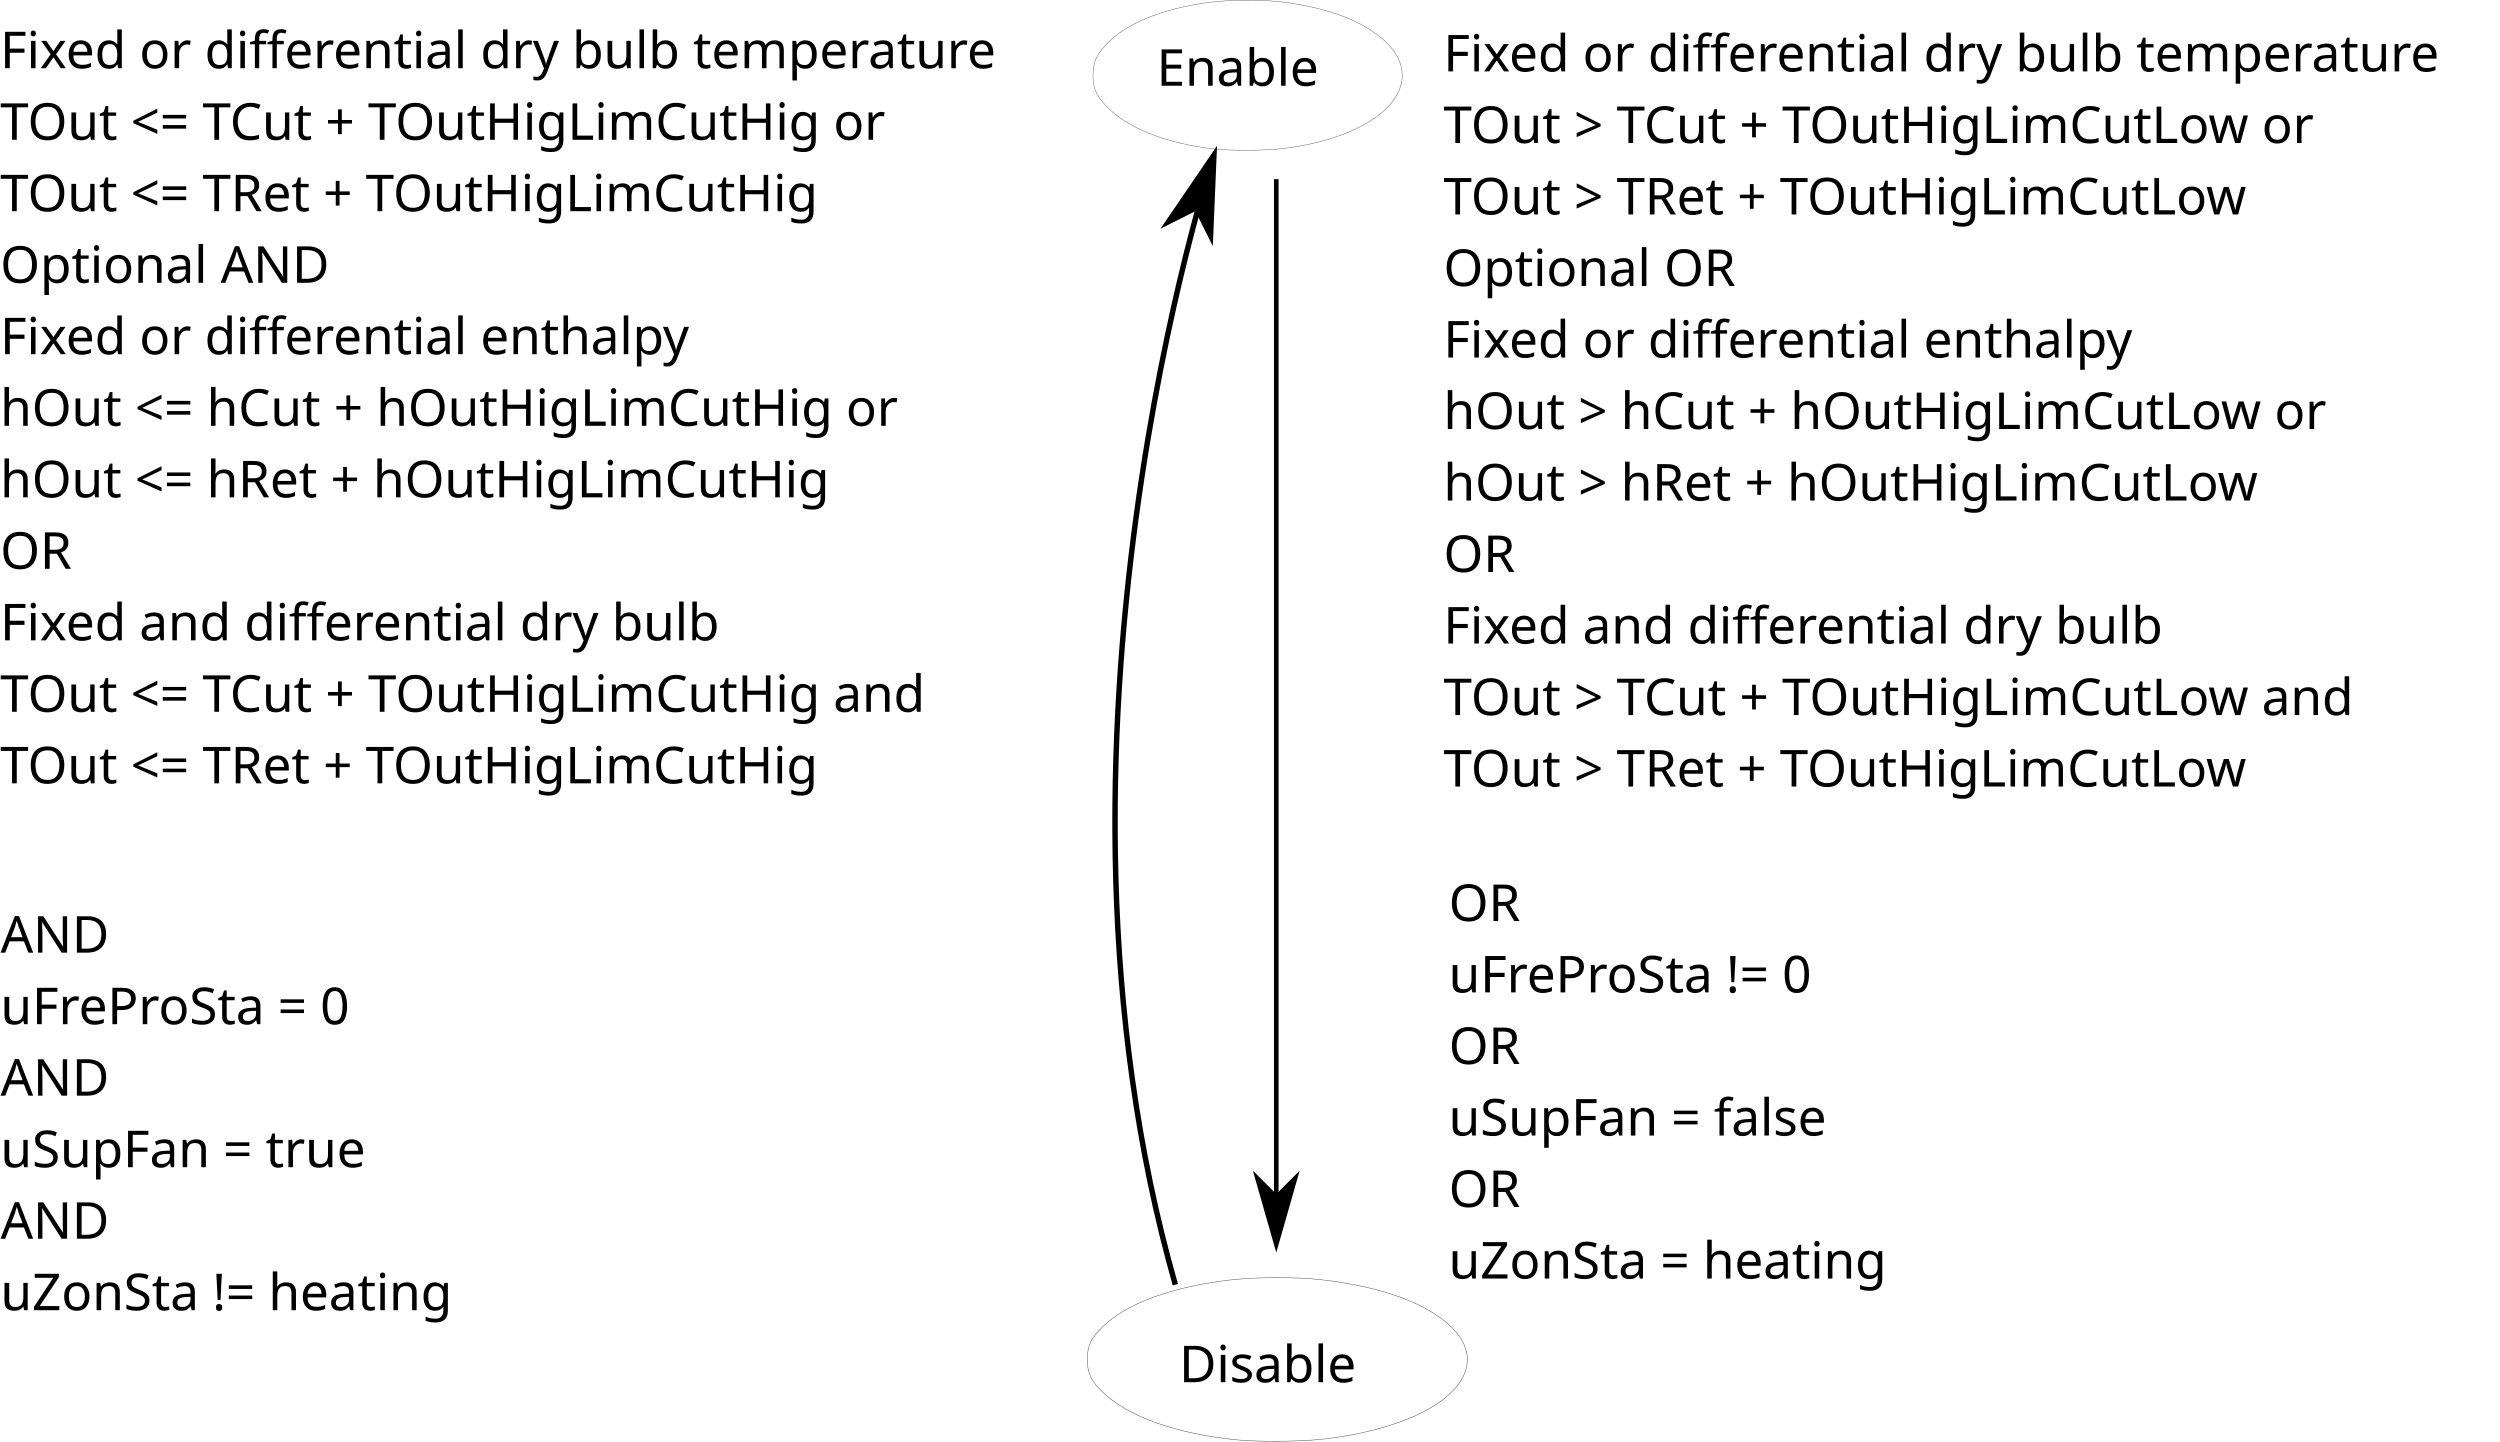
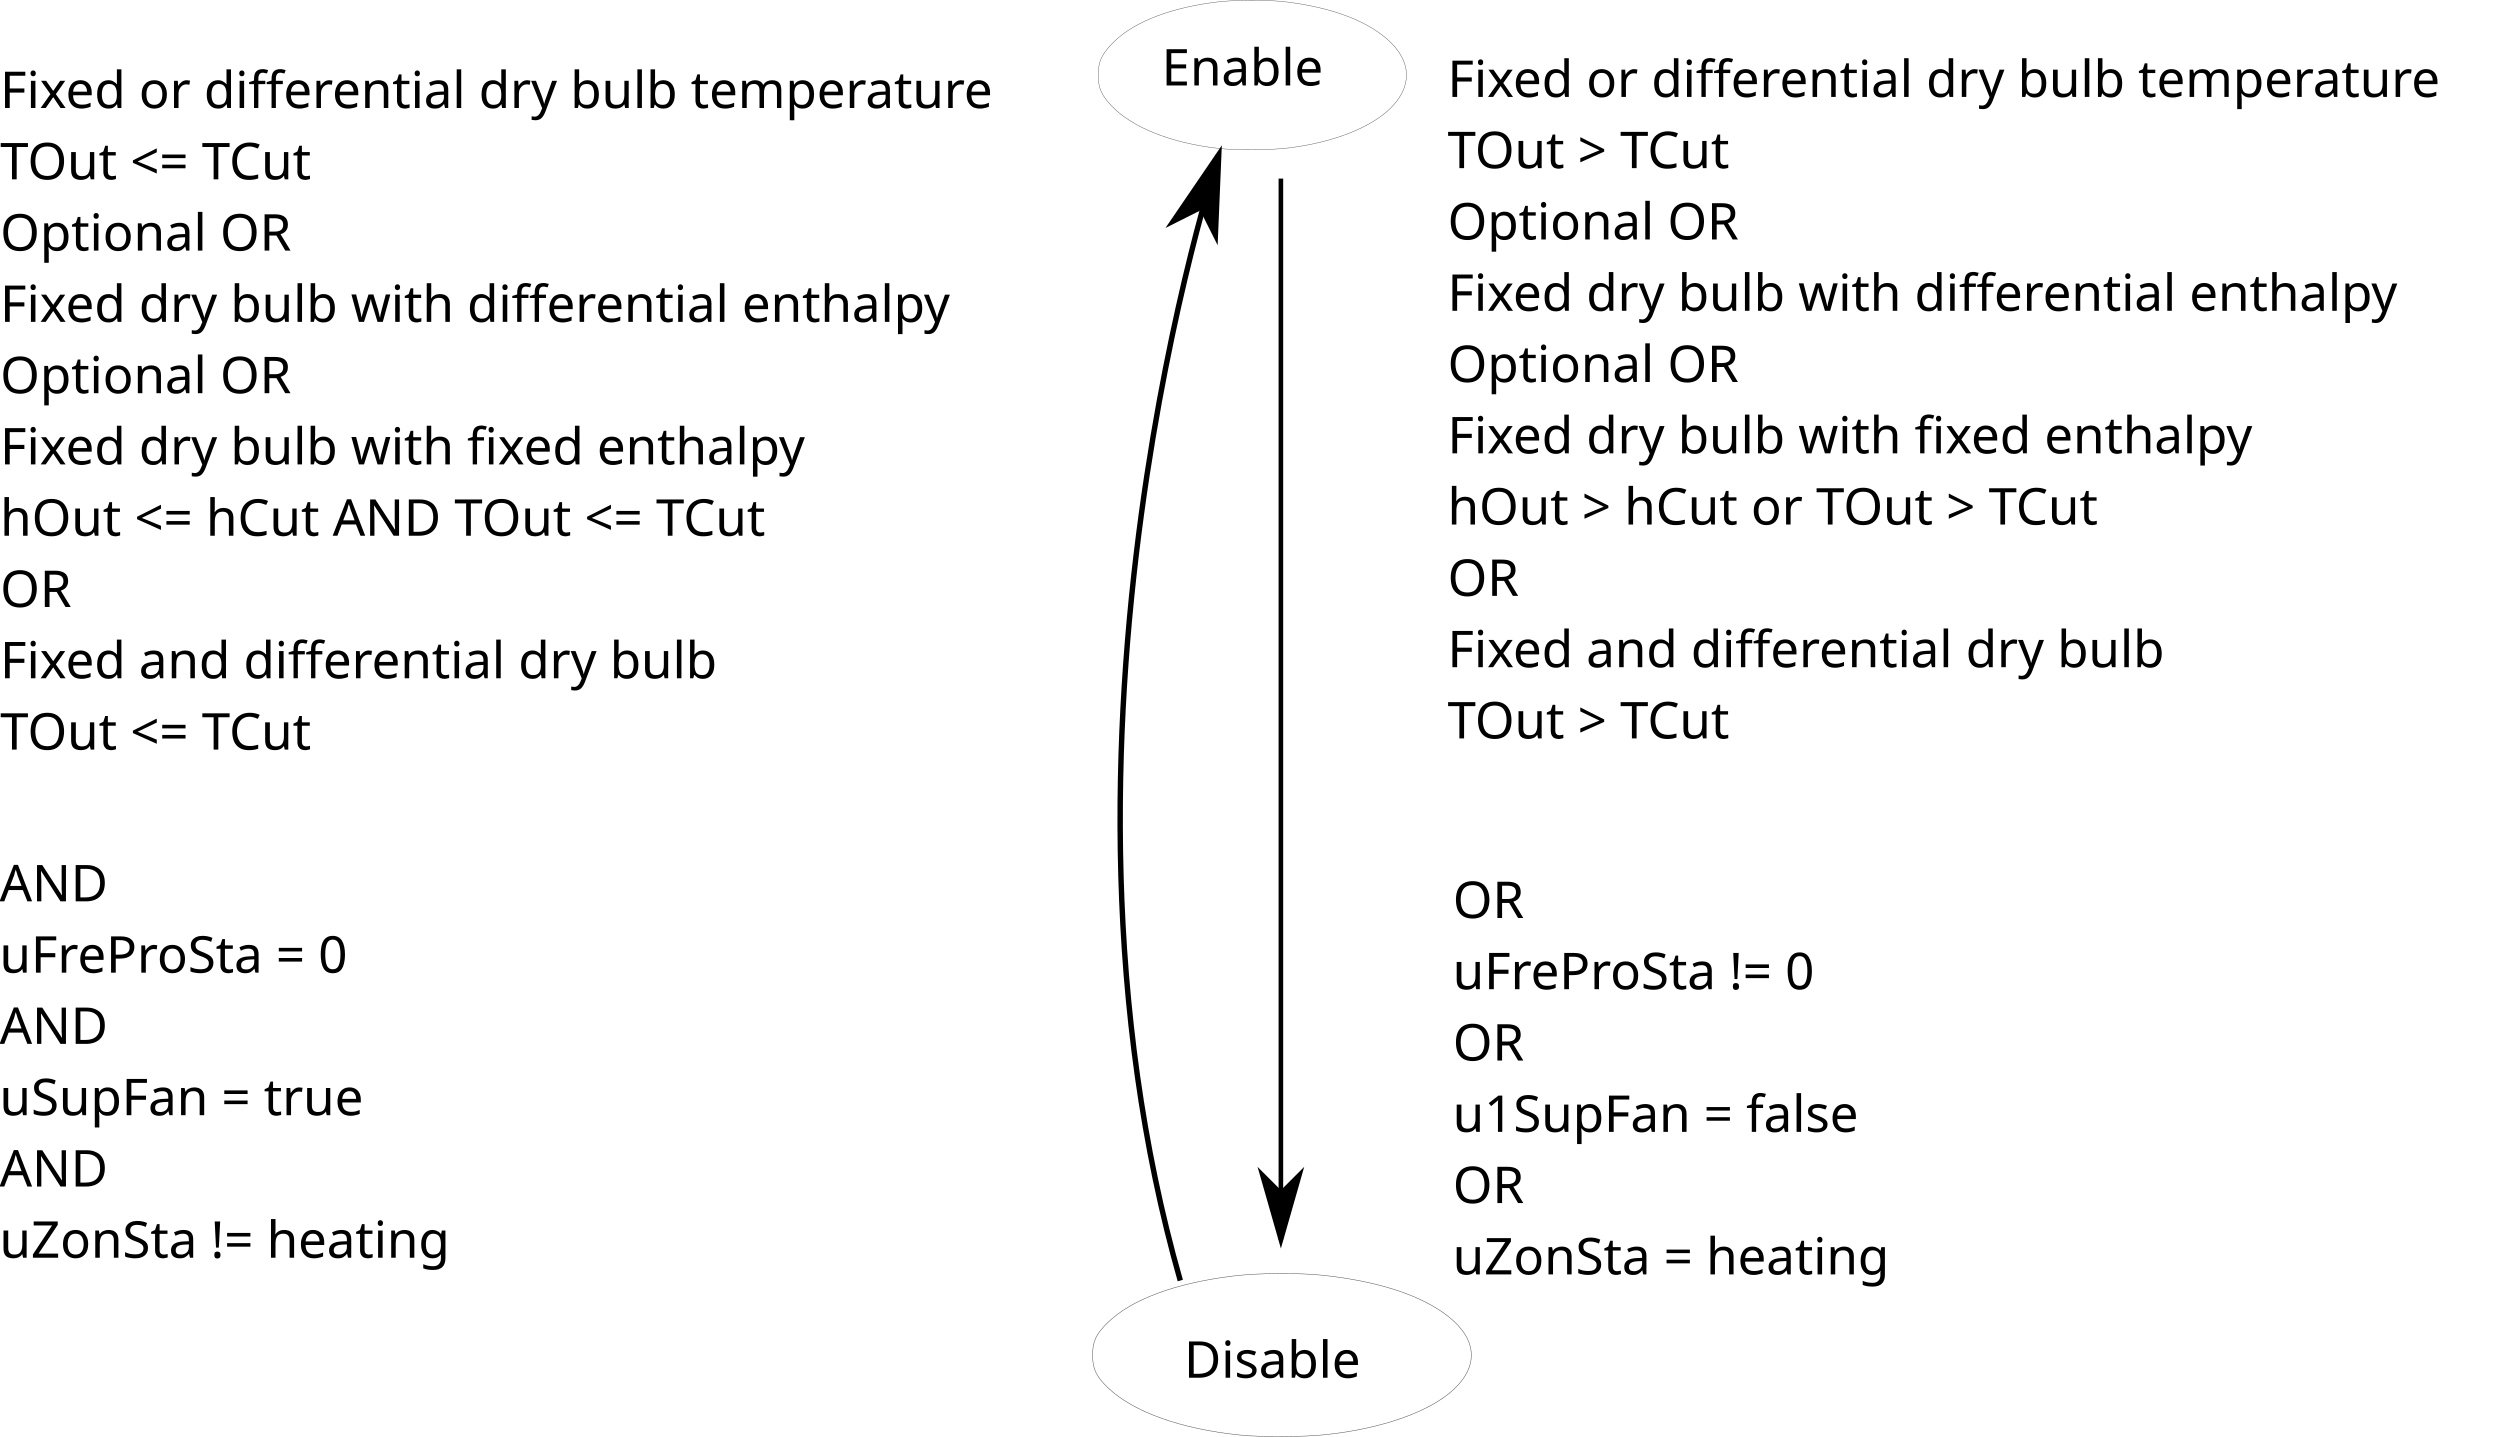
- <svg xmlns="http://www.w3.org/2000/svg" width="207.187mm" height="119.467mm" viewBox="0 0 207.187 119.467" version="1.1" id="svg629">
+ <svg xmlns="http://www.w3.org/2000/svg" width="207.861mm" height="119.467mm" viewBox="0 0 207.861 119.467" version="1.1" id="svg629">
  <defs id="defs623">
    <marker style="overflow:visible" orient="auto" overflow="visible" id="marker5553-0-3-8">
      <path style="fill-rule:evenodd;stroke:#000000;stroke-width:1pt" id="path4485-1-8" d="M 0,0 5,-5 -12.5,0 5,5 Z" transform="matrix(-0.8,0,0,-0.8,-10,0)" />
    </marker>
    <marker style="overflow:visible" orient="auto" overflow="visible" id="marker5381-6-6-6">
      <path style="fill-rule:evenodd;stroke:#000000;stroke-width:1pt" id="path4488-0-3" d="M 0,0 5,-5 -12.5,0 5,5 Z" transform="matrix(-0.8,0,0,-0.8,-10,0)" />
    </marker>
  </defs>
-   <g id="layer1" transform="translate(219.7013,-26.35402)">
+   <g id="layer1" transform="translate(220.4294,-26.35402)">
    <path style="fill:#333333;fill-rule:evenodd;stroke:#000000;stroke-width:0.265px;stroke-linecap:butt;stroke-linejoin:miter;stroke-opacity:1" d="m -153.244,38.493 v 0" id="path6094-1" />
    <path style="opacity:0;fill:#333333;fill-rule:evenodd;stroke:none;stroke-width:0.265px;stroke-linecap:butt;stroke-linejoin:miter;stroke-opacity:1" d="m -141.305,59.381 v 0" id="path7626-8" />
    <path style="fill:none;stroke:#000000;stroke-width:0.382;marker-end:url(#marker5381-6-6-6)" id="path4499-2-3" d="M -113.931,41.204 V 129.418" />
    <path d="m -122.295,132.822 c -12.873,-45.136 3.179,-93.557 3.179,-93.557" id="path4503-4-3" style="fill:none;stroke:#000000;stroke-width:0.45px;marker-end:url(#marker5553-0-3-8)" />
    <text xml:space="preserve" style="font-style:normal;font-weight:normal;font-size:3.387px;line-height:0%;font-family:sans-serif;letter-spacing:0px;word-spacing:0px;fill:#000000;fill-opacity:1;stroke:none;stroke-width:0.265" x="-121.978" y="140.903" id="text4487-8-5-2">
      <tspan id="tspan4485-5-1-8" x="-121.978" y="140.903" style="font-size:4.233px;line-height:1.25;fill:#000000;stroke-width:0.265">Disable</tspan>
    </text>
    <text xml:space="preserve" style="font-style:normal;font-weight:normal;font-size:3.387px;line-height:0%;font-family:sans-serif;letter-spacing:0px;word-spacing:0px;fill:#000000;fill-opacity:1;stroke:none;stroke-width:0.265" x="-123.84" y="33.461" id="text4487-8-5-3-4">
      <tspan x="-123.84" y="33.461" style="font-size:4.233px;line-height:1.25;fill:#000000;stroke-width:0.265" id="tspan8823-5">Enable </tspan>
    </text>
    <text xml:space="preserve" style="font-style:normal;font-weight:normal;font-size:3.387px;line-height:0%;font-family:sans-serif;letter-spacing:0px;word-spacing:0px;fill:#000000;fill-opacity:1;stroke:none;stroke-width:0.265" x="-116.669" y="41.321" id="text4487-4-1-0-3-0">
      <tspan id="tspan4485-8-3-3-4-0" x="-116.669" y="42.2" style="font-size:4.233px;line-height:1.4;fill:#000000;stroke-width:0.265" />
      <tspan x="-116.669" y="45.384" style="font-size:4.233px;line-height:1.4;fill:#000000;stroke-width:0.265" id="tspan6753-2-7-0"> </tspan>
    </text>
-     <text xml:space="preserve" style="font-style:normal;font-weight:normal;font-size:3.387px;line-height:0%;font-family:sans-serif;letter-spacing:0px;word-spacing:0px;fill:#000000;fill-opacity:1;stroke:none;stroke-width:0.265" x="-219.689" y="32.007" id="text4487-4-1-0-3-4-2">
-       <tspan x="-219.689" y="32.007" style="font-size:4.233px;line-height:1.4;fill:#000000;stroke-width:0.265" id="tspan6753-2-7-8-5">Fixed or differential dry bulb temperature</tspan>
-       <tspan x="-219.689" y="34.75" style="font-size:4.233px;line-height:1.4;fill:#000000;stroke-width:0.265" id="tspan39" />
-       <tspan x="-219.689" y="37.934" style="font-size:4.233px;line-height:1.4;fill:#000000;stroke-width:0.265" id="tspan3794">TOut &lt;= TCut + TOutHigLimCutHig or</tspan>
-       <tspan x="-219.689" y="43.86" style="font-size:4.233px;line-height:1.4;fill:#000000;stroke-width:0.265" id="tspan3828">TOut &lt;= TRet + TOutHigLimCutHig</tspan>
-       <tspan x="-219.689" y="46.604" style="font-size:4.233px;line-height:1.4;fill:#000000;stroke-width:0.265" id="tspan3808" />
-       <tspan x="-219.689" y="46.604" style="font-size:4.233px;line-height:1.4;fill:#000000;stroke-width:0.265" id="tspan3810" />
-       <tspan x="-219.689" y="46.604" style="font-size:4.233px;line-height:1.4;fill:#000000;stroke-width:0.265" id="tspan3812" />
-       <tspan x="-219.689" y="46.604" style="font-size:4.233px;line-height:1.4;fill:#000000;stroke-width:0.265" id="tspan6884-3" />
-       <tspan x="-219.689" y="46.604" style="font-size:4.233px;line-height:1.4;fill:#000000;stroke-width:0.265" id="tspan3814" />
-       <tspan x="-219.689" y="46.604" style="font-size:4.233px;line-height:1.4;fill:#000000;stroke-width:0.265" id="tspan3816" />
-       <tspan x="-219.689" y="49.787" style="font-size:4.233px;line-height:1.4;fill:#000000;stroke-width:0.265" id="tspan3818">Optional AND</tspan>
-       <tspan x="-219.689" y="52.53" style="font-size:4.233px;line-height:1.4;fill:#000000;stroke-width:0.265" id="tspan3820" />
-       <tspan x="-219.689" y="52.53" style="font-size:4.233px;line-height:1.4;fill:#000000;stroke-width:0.265" id="tspan3822" />
-       <tspan x="-219.689" y="52.53" style="font-size:4.233px;line-height:1.4;fill:#000000;stroke-width:0.265" id="tspan3824" />
-       <tspan x="-219.689" y="55.714" style="font-size:4.233px;line-height:1.4;fill:#000000;stroke-width:0.265" id="tspan6886-9">Fixed or differential enthalpy</tspan>
-       <tspan x="-219.689" y="61.64" style="font-size:4.233px;line-height:1.4;fill:#000000;stroke-width:0.265" id="tspan3796">hOut &lt;= hCut + hOutHigLimCutHig or </tspan>
-       <tspan x="-219.689" y="67.567" style="font-size:4.233px;line-height:1.4;fill:#000000;stroke-width:0.265" id="tspan3832">hOut &lt;= hRet + hOutHigLimCutHig</tspan>
-       <tspan x="-219.689" y="73.494" style="font-size:4.233px;line-height:1.4;fill:#000000;stroke-width:0.265" id="tspan41">OR</tspan>
-       <tspan x="-219.689" y="79.42" style="font-size:4.233px;line-height:1.4;fill:#000000;stroke-width:0.265" id="tspan3941">Fixed and differential dry bulb</tspan>
-       <tspan x="-219.689" y="85.347" style="font-size:4.233px;line-height:1.4;fill:#000000;stroke-width:0.265" id="tspan3800">TOut &lt;= TCut + TOutHigLimCutHig and </tspan>
-       <tspan x="-219.689" y="91.274" style="font-size:4.233px;line-height:1.4;fill:#000000;stroke-width:0.265" id="tspan3836">TOut &lt;= TRet + TOutHigLimCutHig</tspan>
-       <tspan x="-219.689" y="94.017" style="font-size:4.233px;line-height:1.4;fill:#000000;stroke-width:0.265" id="tspan65" />
-       <tspan x="-219.689" y="94.017" style="font-size:4.233px;line-height:1.4;fill:#000000;stroke-width:0.265" id="tspan67" />
-       <tspan x="-219.689" y="94.017" style="font-size:4.233px;line-height:1.4;fill:#000000;stroke-width:0.265" id="tspan69" />
-       <tspan x="-219.689" y="94.017" style="font-size:4.233px;line-height:1.4;fill:#000000;stroke-width:0.265" id="tspan71" />
-       <tspan x="-219.689" y="94.017" style="font-size:4.233px;line-height:1.4;fill:#000000;stroke-width:0.265" id="tspan73" />
-       <tspan x="-219.689" y="94.017" style="font-size:4.233px;line-height:1.4;fill:#000000;stroke-width:0.265" id="tspan61" />
-       <tspan x="-219.689" y="94.017" style="font-size:4.233px;line-height:1.4;fill:#000000;stroke-width:0.265" id="tspan63" />
-       <tspan x="-219.689" y="94.017" style="font-size:4.233px;line-height:1.4;fill:#000000;stroke-width:0.265" id="tspan55" />
-       <tspan x="-219.689" y="94.017" style="font-size:4.233px;line-height:1.4;fill:#000000;stroke-width:0.265" id="tspan59" />
-       <tspan x="-219.689" y="94.017" style="font-size:4.233px;line-height:1.4;fill:#000000;stroke-width:0.265" id="tspan45" />
-       <tspan x="-219.689" y="94.017" style="font-size:4.233px;line-height:1.4;fill:#000000;stroke-width:0.265" id="tspan47" />
-     </text>
    <path style="fill:none;fill-opacity:1;stroke:#000000;stroke-width:0.036;stroke-opacity:0.667" id="path4497-0-4-6" d="m -119.106,38.695 c -4.003,-0.454 -7.263,-1.764 -8.963,-3.602 -0.807,-0.872 -1.048,-1.448 -1.048,-2.499 0,-1.04 0.235,-1.611 1.017,-2.471 1.617,-1.778 4.567,-3.014 8.494,-3.559 1.733,-0.241 4.517,-0.257 6.236,-0.037 3.396,0.435 6.049,1.36 7.862,2.741 2.356,1.795 2.669,3.988 0.844,5.928 -1.601,1.703 -4.826,2.996 -8.63,3.459 -1.555,0.189 -4.324,0.208 -5.813,0.039 z" />
    <path style="fill:none;fill-opacity:1;stroke:#000000;stroke-width:0.042;stroke-opacity:0.667" id="path4497-0-4-6-1" d="m -117.287,145.674 c -4.919,-0.495 -8.924,-1.923 -11.012,-3.927 -0.991,-0.951 -1.288,-1.579 -1.288,-2.724 0,-1.134 0.289,-1.756 1.25,-2.694 1.986,-1.938 5.611,-3.286 10.437,-3.881 2.129,-0.262 5.55,-0.281 7.662,-0.041 4.173,0.474 7.432,1.482 9.66,2.988 2.895,1.957 3.279,4.349 1.037,6.464 -1.968,1.857 -5.93,3.266 -10.603,3.772 -1.91,0.206 -5.313,0.227 -7.143,0.043 z" />
    <text xml:space="preserve" style="font-style:normal;font-weight:normal;font-size:10.583px;line-height:1.25;font-family:sans-serif;letter-spacing:0px;word-spacing:0px;fill:#000000;fill-opacity:1;stroke:none;stroke-width:0.265" x="-203.943" y="78.168" id="text51">
      <tspan id="tspan49" x="-203.943" y="87.532" style="stroke-width:0.265" />
      <tspan x="-203.943" y="100.761" style="stroke-width:0.265" id="tspan53" />
    </text>
-     <text xml:space="preserve" style="font-style:normal;font-weight:normal;font-size:3.387px;line-height:0%;font-family:sans-serif;letter-spacing:0px;word-spacing:0px;fill:#000000;fill-opacity:1;stroke:none;stroke-width:0.265" x="-100.073" y="32.274" id="text4487-4-1-0-3-4-2-3">
-       <tspan x="-100.073" y="32.274" style="font-size:4.233px;line-height:1.4;fill:#000000;stroke-width:0.265" id="tspan6753-2-7-8-5-6">Fixed or differential dry bulb temperature</tspan>
-       <tspan x="-100.073" y="35.018" style="font-size:4.233px;line-height:1.4;fill:#000000;stroke-width:0.265" id="tspan39-7" />
-       <tspan x="-100.073" y="38.201" style="font-size:4.233px;line-height:1.4;fill:#000000;stroke-width:0.265" id="tspan3802">TOut &gt; TCut + TOutHigLimCutLow or </tspan>
-       <tspan x="-100.073" y="44.128" style="font-size:4.233px;line-height:1.4;fill:#000000;stroke-width:0.265" id="tspan3840">TOut &gt; TRet + TOutHigLimCutLow</tspan>
-       <tspan x="-100.073" y="50.054" style="font-size:4.233px;line-height:1.4;fill:#000000;stroke-width:0.265" id="tspan6884-3-3">Optional OR</tspan>
-       <tspan x="-100.073" y="55.981" style="font-size:4.233px;line-height:1.4;fill:#000000;stroke-width:0.265" id="tspan6886-9-5">Fixed or differential enthalpy</tspan>
-       <tspan x="-100.073" y="61.908" style="font-size:4.233px;line-height:1.4;fill:#000000;stroke-width:0.265" id="tspan3804">hOut &gt; hCut + hOutHigLimCutLow or </tspan>
-       <tspan x="-100.073" y="67.834" style="font-size:4.233px;line-height:1.4;fill:#000000;stroke-width:0.265" id="tspan3844">hOut &gt; hRet + hOutHigLimCutLow</tspan>
-       <tspan x="-100.073" y="73.761" style="font-size:4.233px;line-height:1.4;fill:#000000;stroke-width:0.265" id="tspan41-2">OR</tspan>
-       <tspan x="-100.073" y="79.688" style="font-size:4.233px;line-height:1.4;fill:#000000;stroke-width:0.265" id="tspan3943">Fixed and differential dry bulb</tspan>
-       <tspan x="-100.073" y="85.614" style="font-size:4.233px;line-height:1.4;fill:#000000;stroke-width:0.265" id="tspan3806">TOut &gt; TCut + TOutHigLimCutLow and </tspan>
-       <tspan x="-100.073" y="91.541" style="font-size:4.233px;line-height:1.4;fill:#000000;stroke-width:0.265" id="tspan3848">TOut &gt; TRet + TOutHigLimCutLow</tspan>
-       <tspan x="-100.073" y="94.284" style="font-size:4.233px;line-height:1.4;fill:#000000;stroke-width:0.265" id="tspan65-1" />
-       <tspan x="-100.073" y="94.284" style="font-size:4.233px;line-height:1.4;fill:#000000;stroke-width:0.265" id="tspan67-2" />
-       <tspan x="-100.073" y="94.284" style="font-size:4.233px;line-height:1.4;fill:#000000;stroke-width:0.265" id="tspan69-7" />
-       <tspan x="-100.073" y="94.284" style="font-size:4.233px;line-height:1.4;fill:#000000;stroke-width:0.265" id="tspan71-0" />
-       <tspan x="-100.073" y="94.284" style="font-size:4.233px;line-height:1.4;fill:#000000;stroke-width:0.265" id="tspan73-9" />
-       <tspan x="-100.073" y="94.284" style="font-size:4.233px;line-height:1.4;fill:#000000;stroke-width:0.265" id="tspan61-3" />
-       <tspan x="-100.073" y="94.284" style="font-size:4.233px;line-height:1.4;fill:#000000;stroke-width:0.265" id="tspan63-6" />
-       <tspan x="-100.073" y="94.284" style="font-size:4.233px;line-height:1.4;fill:#000000;stroke-width:0.265" id="tspan55-0" />
-       <tspan x="-100.073" y="94.284" style="font-size:4.233px;line-height:1.4;fill:#000000;stroke-width:0.265" id="tspan59-6" />
-       <tspan x="-100.073" y="94.284" style="font-size:4.233px;line-height:1.4;fill:#000000;stroke-width:0.265" id="tspan45-2" />
-       <tspan x="-100.073" y="94.284" style="font-size:4.233px;line-height:1.4;fill:#000000;stroke-width:0.265" id="tspan47-6" />
+     <text xml:space="preserve" style="font-style:normal;font-weight:normal;font-size:3.387px;line-height:0%;font-family:sans-serif;letter-spacing:0px;word-spacing:0px;fill:#000000;fill-opacity:1;stroke:none;stroke-width:0.265" x="-100.073" y="34.412" id="text4487-4-1-0-3-4-2-3">
+       <tspan x="-100.073" y="34.412" style="font-size:4.233px;line-height:1.4;fill:#000000;stroke-width:0.265" id="tspan6753-2-7-8-5-6">Fixed or differential dry bulb temperature</tspan>
+       <tspan x="-100.073" y="37.156" style="font-size:4.233px;line-height:1.4;fill:#000000;stroke-width:0.265" id="tspan39-7" />
+       <tspan x="-100.073" y="40.339" style="font-size:4.233px;line-height:1.4;fill:#000000;stroke-width:0.265" id="tspan3840">TOut &gt; TCut</tspan>
+       <tspan x="-100.073" y="46.266" style="font-size:4.233px;line-height:1.4;fill:#000000;stroke-width:0.265" id="tspan6884-3-3">Optional OR</tspan>
+       <tspan x="-100.073" y="52.192" style="font-size:4.233px;line-height:1.4;fill:#000000;stroke-width:0.265" id="tspan6886-9-5">Fixed dry bulb with differential enthalpy</tspan>
+       <tspan x="-100.073" y="58.119" style="font-size:4.233px;line-height:1.4;fill:#000000;stroke-width:0.265" id="tspan928">Optional OR</tspan>
+       <tspan x="-100.073" y="64.046" style="font-size:4.233px;line-height:1.4;fill:#000000;stroke-width:0.265" id="tspan930">Fixed dry bulb with fixed enthalpy</tspan>
+       <tspan x="-100.073" y="69.972" style="font-size:4.233px;line-height:1.4;fill:#000000;stroke-width:0.265" id="tspan3844">hOut &gt; hCut or TOut &gt; TCut </tspan>
+       <tspan x="-100.073" y="75.899" style="font-size:4.233px;line-height:1.4;fill:#000000;stroke-width:0.265" id="tspan41-2">OR</tspan>
+       <tspan x="-100.073" y="81.826" style="font-size:4.233px;line-height:1.4;fill:#000000;stroke-width:0.265" id="tspan3943">Fixed and differential dry bulb</tspan>
+       <tspan x="-100.073" y="87.752" style="font-size:4.233px;line-height:1.4;fill:#000000;stroke-width:0.265" id="tspan3848">TOut &gt; TCut</tspan>
+       <tspan x="-100.073" y="90.496" style="font-size:4.233px;line-height:1.4;fill:#000000;stroke-width:0.265" id="tspan65-1" />
+       <tspan x="-100.073" y="90.496" style="font-size:4.233px;line-height:1.4;fill:#000000;stroke-width:0.265" id="tspan67-2" />
+       <tspan x="-100.073" y="90.496" style="font-size:4.233px;line-height:1.4;fill:#000000;stroke-width:0.265" id="tspan69-7" />
+       <tspan x="-100.073" y="90.496" style="font-size:4.233px;line-height:1.4;fill:#000000;stroke-width:0.265" id="tspan71-0" />
+       <tspan x="-100.073" y="90.496" style="font-size:4.233px;line-height:1.4;fill:#000000;stroke-width:0.265" id="tspan73-9" />
+       <tspan x="-100.073" y="90.496" style="font-size:4.233px;line-height:1.4;fill:#000000;stroke-width:0.265" id="tspan61-3" />
+       <tspan x="-100.073" y="90.496" style="font-size:4.233px;line-height:1.4;fill:#000000;stroke-width:0.265" id="tspan63-6" />
+       <tspan x="-100.073" y="90.496" style="font-size:4.233px;line-height:1.4;fill:#000000;stroke-width:0.265" id="tspan55-0" />
+       <tspan x="-100.073" y="90.496" style="font-size:4.233px;line-height:1.4;fill:#000000;stroke-width:0.265" id="tspan59-6" />
+       <tspan x="-100.073" y="90.496" style="font-size:4.233px;line-height:1.4;fill:#000000;stroke-width:0.265" id="tspan45-2" />
+       <tspan x="-100.073" y="90.496" style="font-size:4.233px;line-height:1.4;fill:#000000;stroke-width:0.265" id="tspan47-6" />
    </text>
-     <text xml:space="preserve" style="font-style:normal;font-weight:normal;font-size:3.387px;line-height:0%;font-family:sans-serif;letter-spacing:0px;word-spacing:0px;fill:#000000;fill-opacity:1;stroke:none;stroke-width:0.265" x="-219.655" y="101.244" id="text4487-4-1-0-3-4-1-9-1">
-       <tspan x="-219.655" y="102.123" style="font-size:4.233px;line-height:1.4;fill:#000000;stroke-width:0.265" id="tspan6888-9-0-8" />
-       <tspan x="-219.655" y="105.307" style="font-size:4.233px;line-height:1.4;fill:#000000;stroke-width:0.265" id="tspan179">AND</tspan>
-       <tspan x="-219.655" y="111.233" style="font-size:4.233px;line-height:1.4;fill:#000000;stroke-width:0.265" id="tspan183">uFreProSta = 0</tspan>
-       <tspan x="-219.655" y="113.977" style="font-size:4.233px;line-height:1.4;fill:#000000;stroke-width:0.265" id="tspan3945" />
-       <tspan x="-219.655" y="113.977" style="font-size:4.233px;line-height:1.4;fill:#000000;stroke-width:0.265" id="tspan3947" />
-       <tspan x="-219.655" y="117.16" style="font-size:4.233px;line-height:1.4;fill:#000000;stroke-width:0.265" id="tspan185">AND</tspan>
-       <tspan x="-219.655" y="123.087" style="font-size:4.233px;line-height:1.4;fill:#000000;stroke-width:0.265" id="tspan181">uSupFan = true</tspan>
-       <tspan x="-219.655" y="129.013" style="font-size:4.233px;line-height:1.4;fill:#000000;stroke-width:0.265" id="tspan6936-9-9">AND</tspan>
-       <tspan x="-219.655" y="134.94" style="font-size:4.233px;line-height:1.4;fill:#000000;stroke-width:0.265" id="tspan6938-3-2">uZonSta != heating</tspan>
-       <tspan x="-219.655" y="137.683" style="font-size:4.233px;line-height:1.4;fill:#000000;stroke-width:0.265" id="tspan6940-7-0" />
+     <text xml:space="preserve" style="font-style:normal;font-weight:normal;font-size:3.387px;line-height:0%;font-family:sans-serif;letter-spacing:0px;word-spacing:0px;fill:#000000;fill-opacity:1;stroke:none;stroke-width:0.265" x="-220.463" y="97.235" id="text4487-4-1-0-3-4-1-9-1">
+       <tspan x="-220.463" y="98.114" style="font-size:4.233px;line-height:1.4;fill:#000000;stroke-width:0.265" id="tspan6888-9-0-8" />
+       <tspan x="-220.463" y="101.298" style="font-size:4.233px;line-height:1.4;fill:#000000;stroke-width:0.265" id="tspan179">AND</tspan>
+       <tspan x="-220.463" y="107.224" style="font-size:4.233px;line-height:1.4;fill:#000000;stroke-width:0.265" id="tspan183">uFreProSta = 0</tspan>
+       <tspan x="-220.463" y="109.968" style="font-size:4.233px;line-height:1.4;fill:#000000;stroke-width:0.265" id="tspan3945" />
+       <tspan x="-220.463" y="109.968" style="font-size:4.233px;line-height:1.4;fill:#000000;stroke-width:0.265" id="tspan3947" />
+       <tspan x="-220.463" y="113.151" style="font-size:4.233px;line-height:1.4;fill:#000000;stroke-width:0.265" id="tspan185">AND</tspan>
+       <tspan x="-220.463" y="119.078" style="font-size:4.233px;line-height:1.4;fill:#000000;stroke-width:0.265" id="tspan181">uSupFan = true</tspan>
+       <tspan x="-220.463" y="125.004" style="font-size:4.233px;line-height:1.4;fill:#000000;stroke-width:0.265" id="tspan6936-9-9">AND</tspan>
+       <tspan x="-220.463" y="130.931" style="font-size:4.233px;line-height:1.4;fill:#000000;stroke-width:0.265" id="tspan6938-3-2">uZonSta != heating</tspan>
+       <tspan x="-220.463" y="133.674" style="font-size:4.233px;line-height:1.4;fill:#000000;stroke-width:0.265" id="tspan6940-7-0" />
    </text>
    <text xml:space="preserve" style="font-style:normal;font-weight:normal;font-size:3.387px;line-height:0%;font-family:sans-serif;letter-spacing:0px;word-spacing:0px;fill:#000000;fill-opacity:1;stroke:none;stroke-width:0.265" x="-99.642" y="98.615" id="text4487-4-1-0-3-4-1-9-1-2">
      <tspan x="-99.642" y="99.495" style="font-size:4.233px;line-height:1.4;fill:#000000;stroke-width:0.265" id="tspan6888-9-0-8-3" />
      <tspan x="-99.642" y="102.678" style="font-size:4.233px;line-height:1.4;fill:#000000;stroke-width:0.265" id="tspan179-7">OR</tspan>
      <tspan x="-99.642" y="105.421" style="font-size:4.233px;line-height:1.4;fill:#000000;stroke-width:0.265" id="tspan3935" />
      <tspan x="-99.642" y="108.605" style="font-size:4.233px;line-height:1.4;fill:#000000;stroke-width:0.265" id="tspan183-5">uFreProSta != 0</tspan>
      <tspan x="-99.642" y="114.531" style="font-size:4.233px;line-height:1.4;fill:#000000;stroke-width:0.265" id="tspan181-2">OR</tspan>
-       <tspan x="-99.642" y="120.458" style="font-size:4.233px;line-height:1.4;fill:#000000;stroke-width:0.265" id="tspan3939">uSupFan = false</tspan>
+       <tspan x="-99.642" y="120.458" style="font-size:4.233px;line-height:1.4;fill:#000000;stroke-width:0.265" id="tspan3939">u1SupFan = false</tspan>
      <tspan x="-99.642" y="126.385" style="font-size:4.233px;line-height:1.4;fill:#000000;stroke-width:0.265" id="tspan6936-9-9-2">OR</tspan>
      <tspan x="-99.642" y="132.311" style="font-size:4.233px;line-height:1.4;fill:#000000;stroke-width:0.265" id="tspan6938-3-2-8">uZonSta = heating</tspan>
      <tspan x="-99.642" y="135.055" style="font-size:4.233px;line-height:1.4;fill:#000000;stroke-width:0.265" id="tspan6940-7-0-9" />
    </text>
+     <text xml:space="preserve" style="font-style:normal;font-weight:normal;font-size:3.387px;line-height:0%;font-family:sans-serif;letter-spacing:0px;word-spacing:0px;fill:#000000;fill-opacity:1;stroke:none;stroke-width:0.265" x="-220.417" y="35.336" id="text4487-4-1-0-3-4-2-3-9">
+       <tspan x="-220.417" y="35.336" style="font-size:4.233px;line-height:1.4;fill:#000000;stroke-width:0.265" id="tspan6753-2-7-8-5-6-4">Fixed or differential dry bulb temperature</tspan>
+       <tspan x="-220.417" y="38.08" style="font-size:4.233px;line-height:1.4;fill:#000000;stroke-width:0.265" id="tspan39-7-9" />
+       <tspan x="-220.417" y="41.263" style="font-size:4.233px;line-height:1.4;fill:#000000;stroke-width:0.265" id="tspan3840-0">TOut &lt;= TCut</tspan>
+       <tspan x="-220.417" y="47.19" style="font-size:4.233px;line-height:1.4;fill:#000000;stroke-width:0.265" id="tspan6884-3-3-9">Optional OR</tspan>
+       <tspan x="-220.417" y="53.116" style="font-size:4.233px;line-height:1.4;fill:#000000;stroke-width:0.265" id="tspan6886-9-5-1">Fixed dry bulb with differential enthalpy</tspan>
+       <tspan x="-220.417" y="59.043" style="font-size:4.233px;line-height:1.4;fill:#000000;stroke-width:0.265" id="tspan928-7">Optional OR</tspan>
+       <tspan x="-220.417" y="64.97" style="font-size:4.233px;line-height:1.4;fill:#000000;stroke-width:0.265" id="tspan930-7">Fixed dry bulb with fixed enthalpy</tspan>
+       <tspan x="-220.417" y="70.896" style="font-size:4.233px;line-height:1.4;fill:#000000;stroke-width:0.265" id="tspan3844-1">hOut &lt;= hCut AND TOut &lt;= TCut </tspan>
+       <tspan x="-220.417" y="76.823" style="font-size:4.233px;line-height:1.4;fill:#000000;stroke-width:0.265" id="tspan41-2-1">OR</tspan>
+       <tspan x="-220.417" y="82.75" style="font-size:4.233px;line-height:1.4;fill:#000000;stroke-width:0.265" id="tspan3943-5">Fixed and differential dry bulb</tspan>
+       <tspan x="-220.417" y="88.676" style="font-size:4.233px;line-height:1.4;fill:#000000;stroke-width:0.265" id="tspan3848-9">TOut &lt;= TCut</tspan>
+       <tspan x="-220.417" y="91.42" style="font-size:4.233px;line-height:1.4;fill:#000000;stroke-width:0.265" id="tspan65-1-7" />
+       <tspan x="-220.417" y="91.42" style="font-size:4.233px;line-height:1.4;fill:#000000;stroke-width:0.265" id="tspan67-2-7" />
+       <tspan x="-220.417" y="91.42" style="font-size:4.233px;line-height:1.4;fill:#000000;stroke-width:0.265" id="tspan69-7-6" />
+       <tspan x="-220.417" y="91.42" style="font-size:4.233px;line-height:1.4;fill:#000000;stroke-width:0.265" id="tspan71-0-7" />
+       <tspan x="-220.417" y="91.42" style="font-size:4.233px;line-height:1.4;fill:#000000;stroke-width:0.265" id="tspan73-9-3" />
+       <tspan x="-220.417" y="91.42" style="font-size:4.233px;line-height:1.4;fill:#000000;stroke-width:0.265" id="tspan61-3-6" />
+       <tspan x="-220.417" y="91.42" style="font-size:4.233px;line-height:1.4;fill:#000000;stroke-width:0.265" id="tspan63-6-5" />
+       <tspan x="-220.417" y="91.42" style="font-size:4.233px;line-height:1.4;fill:#000000;stroke-width:0.265" id="tspan55-0-6" />
+       <tspan x="-220.417" y="91.42" style="font-size:4.233px;line-height:1.4;fill:#000000;stroke-width:0.265" id="tspan59-6-3" />
+       <tspan x="-220.417" y="91.42" style="font-size:4.233px;line-height:1.4;fill:#000000;stroke-width:0.265" id="tspan45-2-9" />
+       <tspan x="-220.417" y="91.42" style="font-size:4.233px;line-height:1.4;fill:#000000;stroke-width:0.265" id="tspan47-6-4" />
+     </text>
  </g>
</svg>
